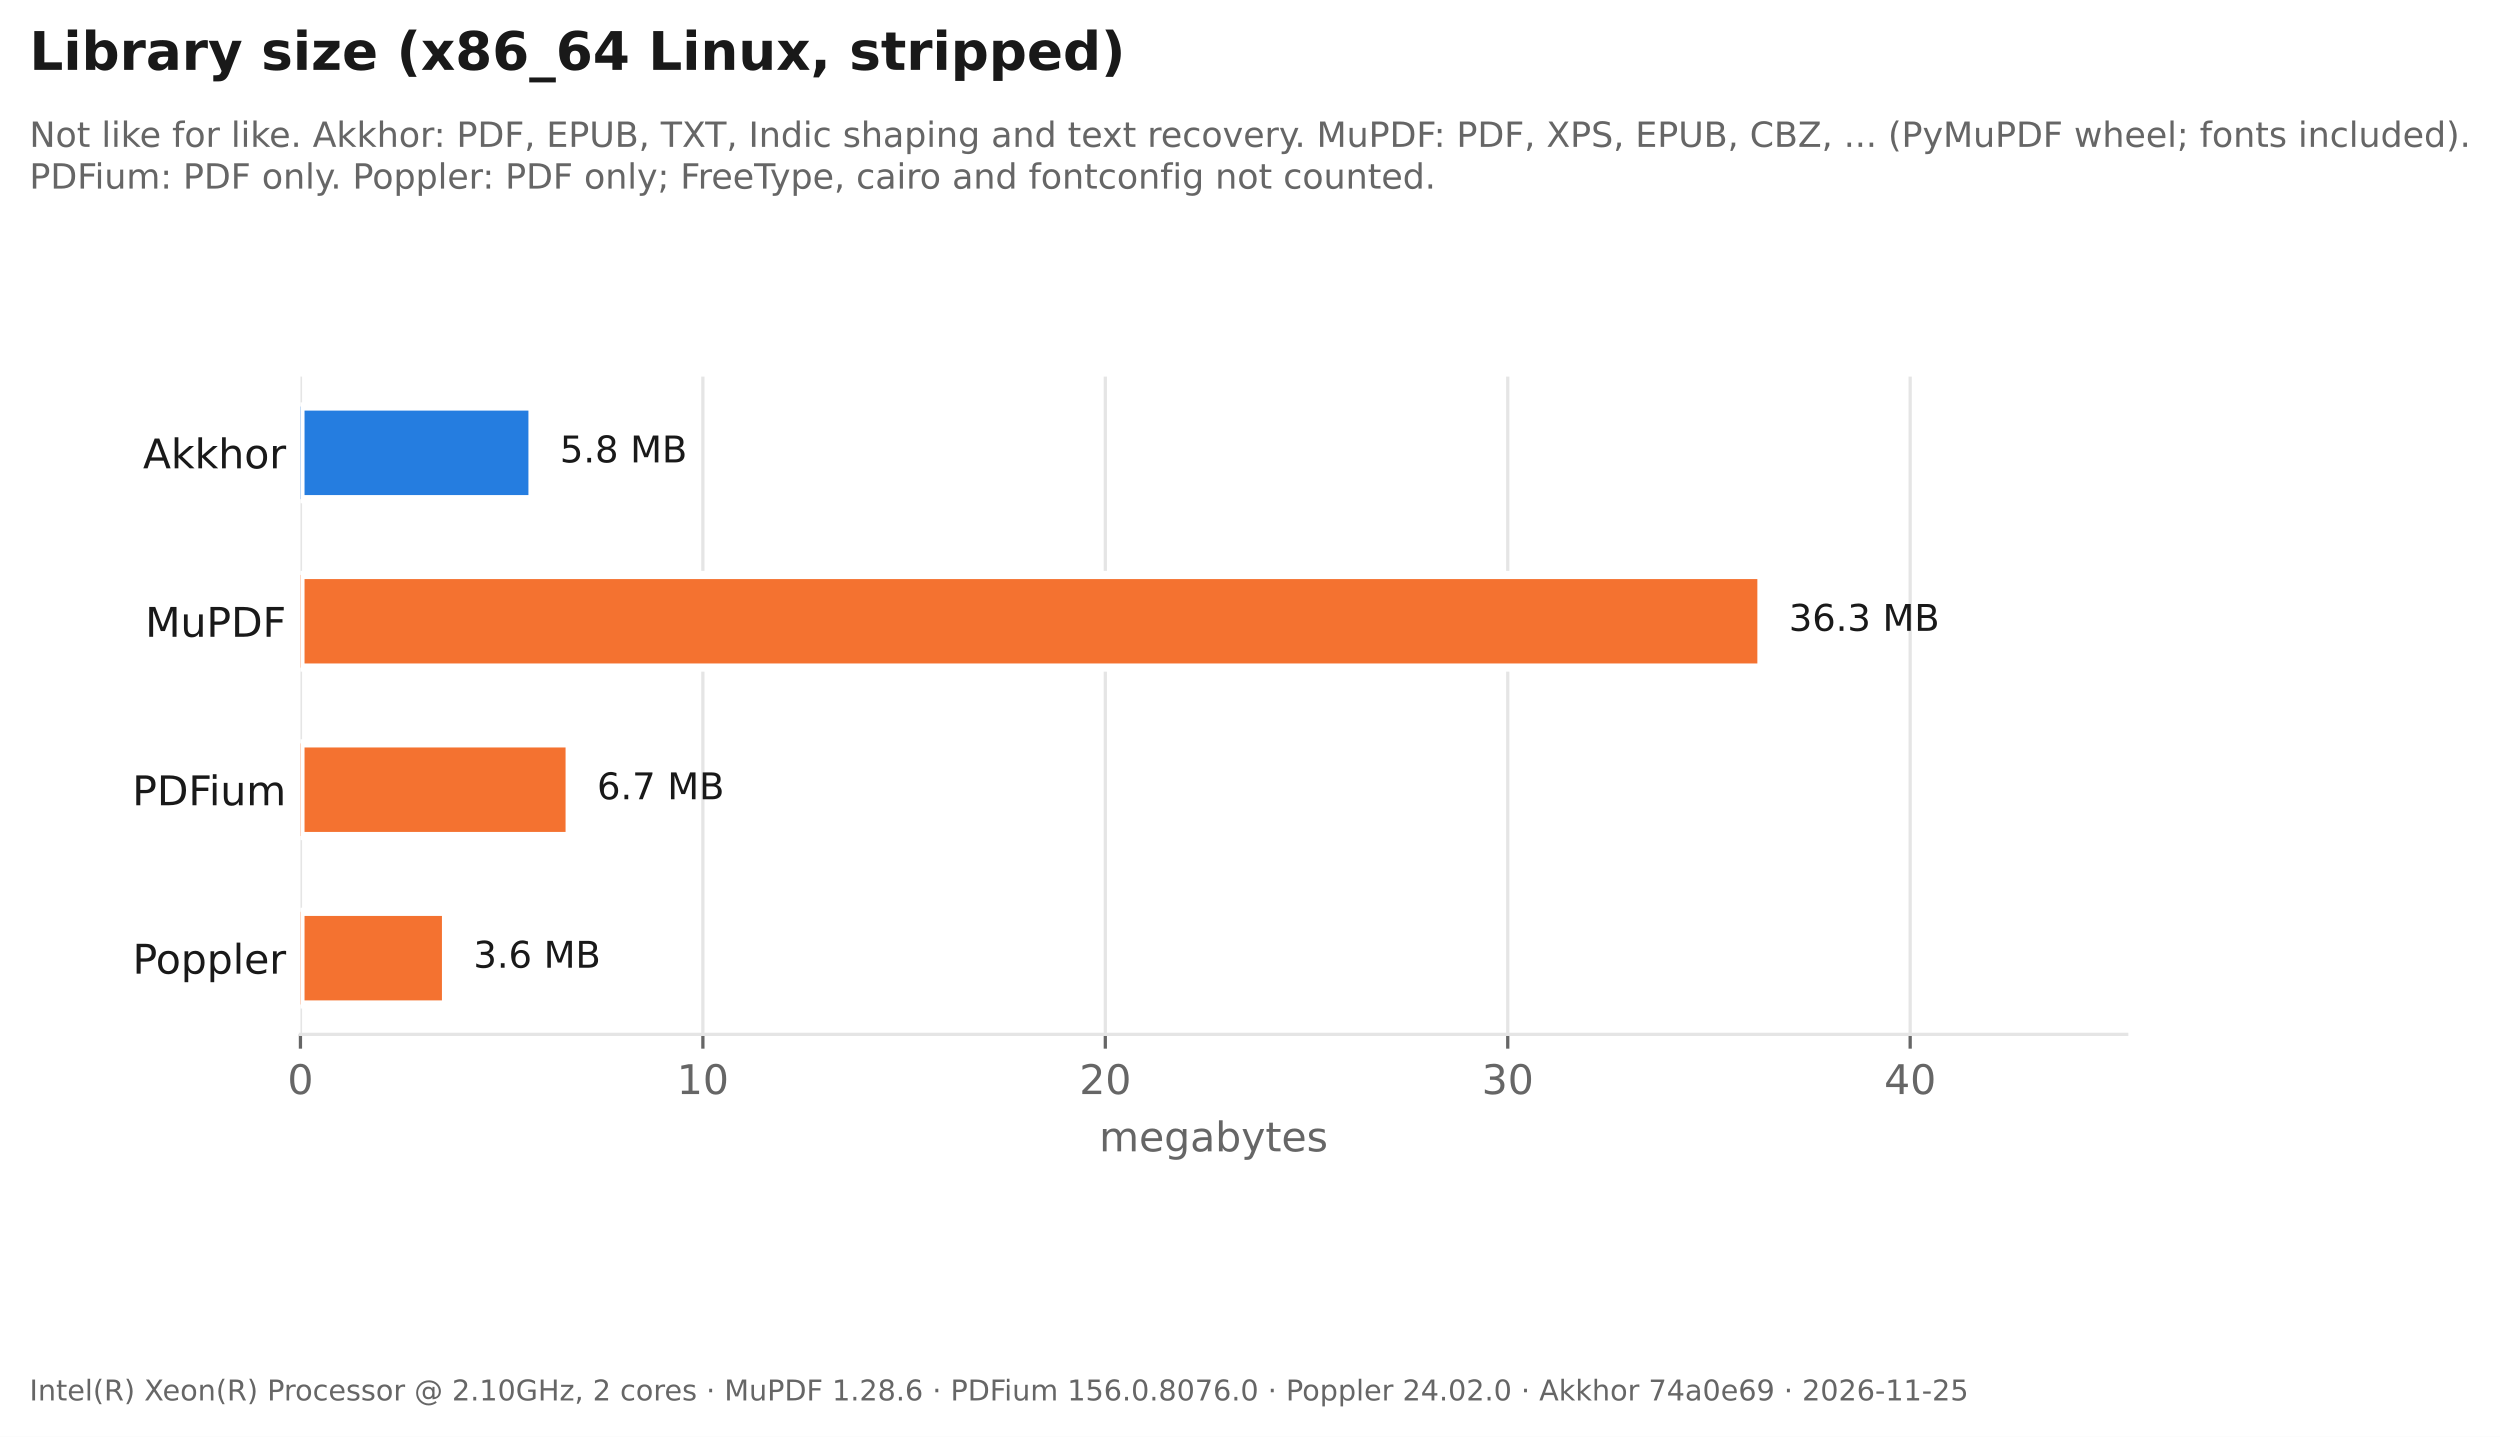
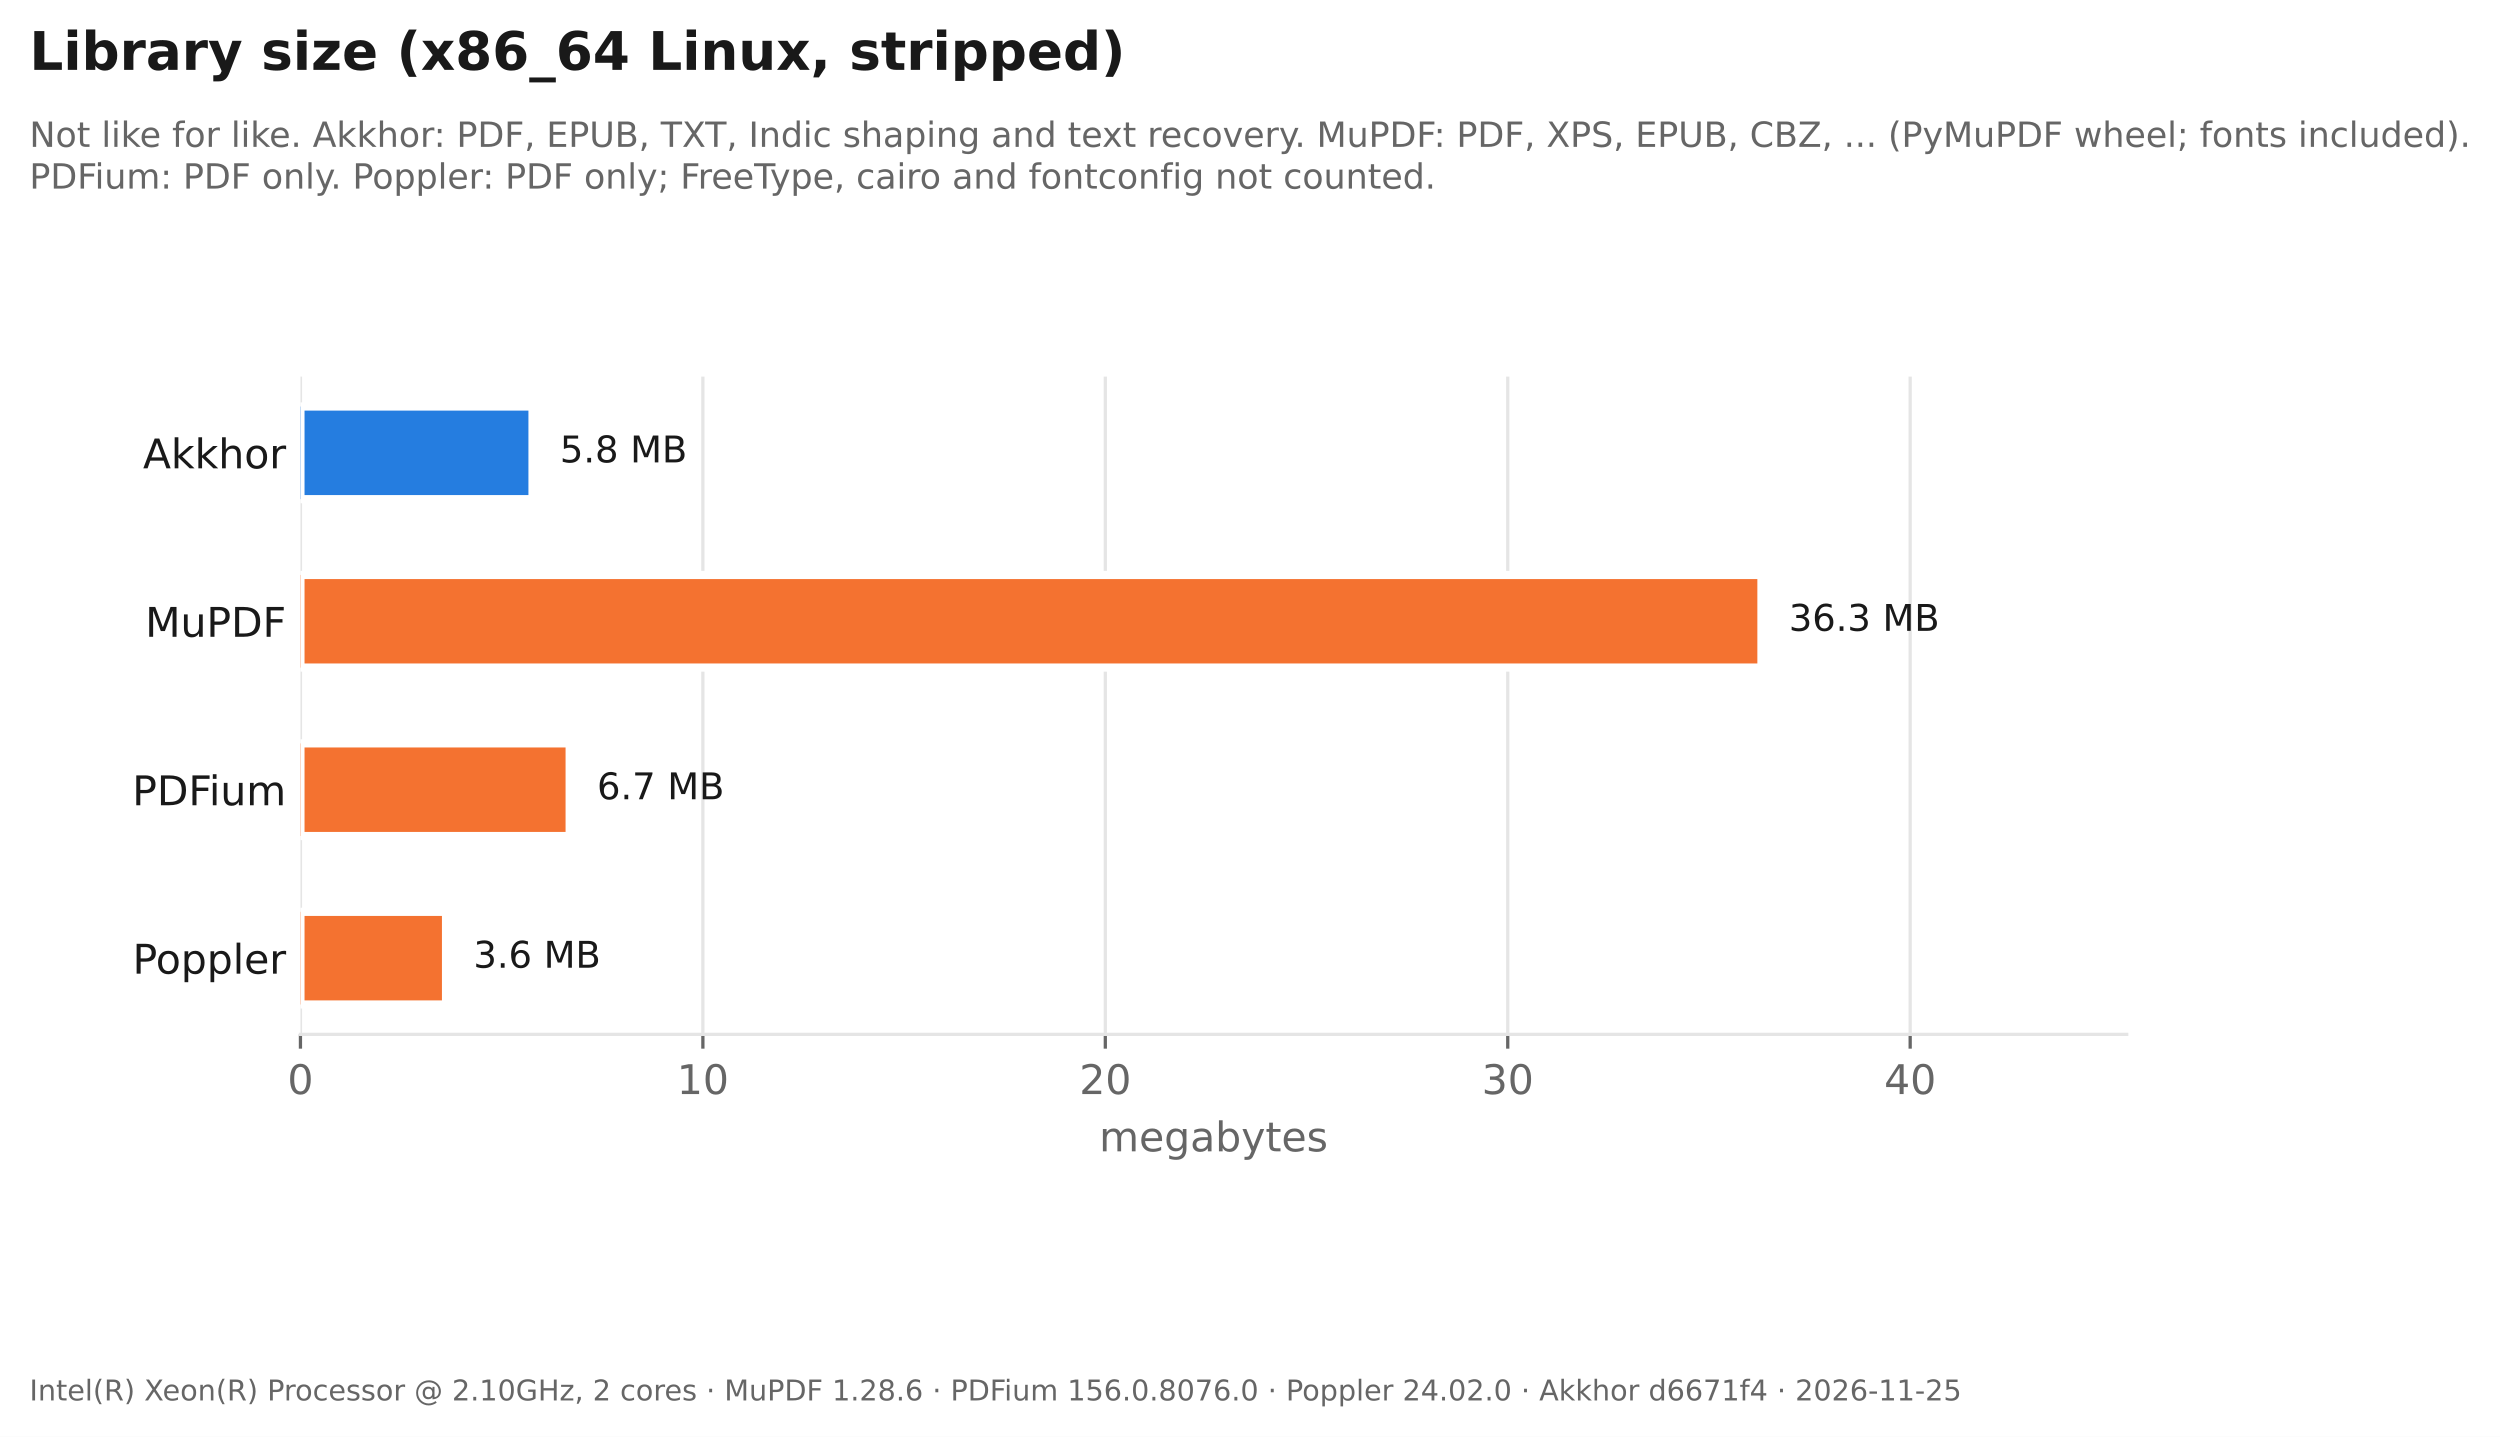
<svg xmlns="http://www.w3.org/2000/svg" xmlns:xlink="http://www.w3.org/1999/xlink" width="611.089pt" height="351.202pt" viewBox="0 0 611.089 351.202" version="1.1">
  <defs>
    <style type="text/css">*{stroke-linejoin: round; stroke-linecap: butt}</style>
  </defs>
  <g id="figure_1">
    <g id="patch_1">
      <path d="M 0 351.202  L 611.089 351.202  L 611.089 -0  L 0 -0  z " style="fill: #ffffff" />
    </g>
    <g id="axes_1">
      <g id="patch_2">
        <path d="M 73.44 252.833  L 519.84 252.833  L 519.84 92.057  L 73.44 92.057  z " style="fill: #ffffff" />
      </g>
      <g id="matplotlib.axis_1">
        <g id="xtick_1">
          <g id="line2d_1">
-             <path d="M 73.44 252.833  L 73.44 92.057  " clip-path="url(#p282c7e7a60)" style="fill: none; stroke: #e5e5e5; stroke-width: 0.8; stroke-linecap: square" />
+             <path d="M 73.44 252.833  L 73.44 92.057  " clip-path="url(#pcc310a92dd)" style="fill: none; stroke: #e5e5e5; stroke-width: 0.8; stroke-linecap: square" />
          </g>
          <g id="line2d_2">
            <defs>
-               <path id="m5e718cc7c9" d="M 0 0  L 0 3.5  " style="stroke: #666666; stroke-width: 0.8" />
+               <path id="mcca486edf7" d="M 0 0  L 0 3.5  " style="stroke: #666666; stroke-width: 0.8" />
            </defs>
            <g>
-               <use xlink:href="#m5e718cc7c9" x="73.44" y="252.833" style="fill: #666666; stroke: #666666; stroke-width: 0.8" />
+               <use xlink:href="#mcca486edf7" x="73.44" y="252.833" style="fill: #666666; stroke: #666666; stroke-width: 0.8" />
            </g>
          </g>
          <g id="text_1">
            <text style="font-size: 10px; font-family: 'DejaVu Sans'; text-anchor: middle; fill: #666666" x="73.44" y="267.431" transform="rotate(-0 73.44 267.4307)">0</text>
          </g>
        </g>
        <g id="xtick_2">
          <g id="line2d_3">
-             <path d="M 171.809 252.833  L 171.809 92.057  " clip-path="url(#p282c7e7a60)" style="fill: none; stroke: #e5e5e5; stroke-width: 0.8; stroke-linecap: square" />
+             <path d="M 171.809 252.833  L 171.809 92.057  " clip-path="url(#pcc310a92dd)" style="fill: none; stroke: #e5e5e5; stroke-width: 0.8; stroke-linecap: square" />
          </g>
          <g id="line2d_4">
            <g>
-               <use xlink:href="#m5e718cc7c9" x="171.809" y="252.833" style="fill: #666666; stroke: #666666; stroke-width: 0.8" />
+               <use xlink:href="#mcca486edf7" x="171.809" y="252.833" style="fill: #666666; stroke: #666666; stroke-width: 0.8" />
            </g>
          </g>
          <g id="text_2">
            <text style="font-size: 10px; font-family: 'DejaVu Sans'; text-anchor: middle; fill: #666666" x="171.809" y="267.431" transform="rotate(-0 171.8088 267.4307)">10</text>
          </g>
        </g>
        <g id="xtick_3">
          <g id="line2d_5">
-             <path d="M 270.178 252.833  L 270.178 92.057  " clip-path="url(#p282c7e7a60)" style="fill: none; stroke: #e5e5e5; stroke-width: 0.8; stroke-linecap: square" />
+             <path d="M 270.178 252.833  L 270.178 92.057  " clip-path="url(#pcc310a92dd)" style="fill: none; stroke: #e5e5e5; stroke-width: 0.8; stroke-linecap: square" />
          </g>
          <g id="line2d_6">
            <g>
-               <use xlink:href="#m5e718cc7c9" x="270.178" y="252.833" style="fill: #666666; stroke: #666666; stroke-width: 0.8" />
+               <use xlink:href="#mcca486edf7" x="270.178" y="252.833" style="fill: #666666; stroke: #666666; stroke-width: 0.8" />
            </g>
          </g>
          <g id="text_3">
            <text style="font-size: 10px; font-family: 'DejaVu Sans'; text-anchor: middle; fill: #666666" x="270.178" y="267.431" transform="rotate(-0 270.1776 267.4307)">20</text>
          </g>
        </g>
        <g id="xtick_4">
          <g id="line2d_7">
-             <path d="M 368.546 252.833  L 368.546 92.057  " clip-path="url(#p282c7e7a60)" style="fill: none; stroke: #e5e5e5; stroke-width: 0.8; stroke-linecap: square" />
+             <path d="M 368.546 252.833  L 368.546 92.057  " clip-path="url(#pcc310a92dd)" style="fill: none; stroke: #e5e5e5; stroke-width: 0.8; stroke-linecap: square" />
          </g>
          <g id="line2d_8">
            <g>
-               <use xlink:href="#m5e718cc7c9" x="368.546" y="252.833" style="fill: #666666; stroke: #666666; stroke-width: 0.8" />
+               <use xlink:href="#mcca486edf7" x="368.546" y="252.833" style="fill: #666666; stroke: #666666; stroke-width: 0.8" />
            </g>
          </g>
          <g id="text_4">
            <text style="font-size: 10px; font-family: 'DejaVu Sans'; text-anchor: middle; fill: #666666" x="368.546" y="267.431" transform="rotate(-0 368.5464 267.4307)">30</text>
          </g>
        </g>
        <g id="xtick_5">
          <g id="line2d_9">
-             <path d="M 466.915 252.833  L 466.915 92.057  " clip-path="url(#p282c7e7a60)" style="fill: none; stroke: #e5e5e5; stroke-width: 0.8; stroke-linecap: square" />
+             <path d="M 466.915 252.833  L 466.915 92.057  " clip-path="url(#pcc310a92dd)" style="fill: none; stroke: #e5e5e5; stroke-width: 0.8; stroke-linecap: square" />
          </g>
          <g id="line2d_10">
            <g>
-               <use xlink:href="#m5e718cc7c9" x="466.915" y="252.833" style="fill: #666666; stroke: #666666; stroke-width: 0.8" />
+               <use xlink:href="#mcca486edf7" x="466.915" y="252.833" style="fill: #666666; stroke: #666666; stroke-width: 0.8" />
            </g>
          </g>
          <g id="text_5">
            <text style="font-size: 10px; font-family: 'DejaVu Sans'; text-anchor: middle; fill: #666666" x="466.915" y="267.431" transform="rotate(-0 466.9152 267.4307)">40</text>
          </g>
        </g>
        <g id="text_6">
          <text style="font-size: 10px; font-family: 'DejaVu Sans'; text-anchor: middle; fill: #666666" x="296.64" y="281.431" transform="rotate(-0 296.64 281.4315)">megabytes</text>
        </g>
      </g>
      <g id="matplotlib.axis_2">
        <g id="ytick_1">
          <g id="line2d_11" />
          <g id="text_7">
            <text style="font-size: 10px; font-family: 'DejaVu Sans'; text-anchor: end; fill: #191919" x="69.94" y="114.486" transform="rotate(-0 69.94 114.4865)">Akkhor</text>
          </g>
        </g>
        <g id="ytick_2">
          <g id="line2d_12" />
          <g id="text_8">
            <text style="font-size: 10px; font-family: 'DejaVu Sans'; text-anchor: end; fill: #191919" x="69.94" y="155.658" transform="rotate(-0 69.94 155.6579)">MuPDF</text>
          </g>
        </g>
        <g id="ytick_3">
          <g id="line2d_13" />
          <g id="text_9">
            <text style="font-size: 10px; font-family: 'DejaVu Sans'; text-anchor: end; fill: #191919" x="69.94" y="196.83" transform="rotate(-0 69.94 196.8302)">PDFium</text>
          </g>
        </g>
        <g id="ytick_4">
          <g id="line2d_14" />
          <g id="text_10">
            <text style="font-size: 10px; font-family: 'DejaVu Sans'; text-anchor: end; fill: #191919" x="69.94" y="238.002" transform="rotate(-0 69.94 238.002)">Poppler</text>
          </g>
        </g>
      </g>
      <g id="patch_3">
-         <path d="M 73.44 122.01  L 130.166 122.01  L 130.166 99.365  L 73.44 99.365  z " clip-path="url(#p282c7e7a60)" style="fill: #257de0; stroke: #ffffff; stroke-width: 2; stroke-linejoin: miter" />
+         <path d="M 73.44 122.01  L 130.166 122.01  L 130.166 99.365  L 73.44 99.365  z " clip-path="url(#pcc310a92dd)" style="fill: #257de0; stroke: #ffffff; stroke-width: 2; stroke-linejoin: miter" />
      </g>
      <g id="patch_4">
-         <path d="M 73.44 163.181  L 430.56 163.181  L 430.56 140.537  L 73.44 140.537  z " clip-path="url(#p282c7e7a60)" style="fill: #f47230; stroke: #ffffff; stroke-width: 2; stroke-linejoin: miter" />
+         <path d="M 73.44 163.181  L 430.56 163.181  L 430.56 140.537  L 73.44 140.537  z " clip-path="url(#pcc310a92dd)" style="fill: #f47230; stroke: #ffffff; stroke-width: 2; stroke-linejoin: miter" />
      </g>
      <g id="patch_5">
-         <path d="M 73.44 204.353  L 139.244 204.353  L 139.244 181.709  L 73.44 181.709  z " clip-path="url(#p282c7e7a60)" style="fill: #f47230; stroke: #ffffff; stroke-width: 2; stroke-linejoin: miter" />
+         <path d="M 73.44 204.353  L 139.244 204.353  L 139.244 181.709  L 73.44 181.709  z " clip-path="url(#pcc310a92dd)" style="fill: #f47230; stroke: #ffffff; stroke-width: 2; stroke-linejoin: miter" />
      </g>
      <g id="patch_6">
-         <path d="M 73.44 245.525  L 109.027 245.525  L 109.027 222.881  L 73.44 222.881  z " clip-path="url(#p282c7e7a60)" style="fill: #f47230; stroke: #ffffff; stroke-width: 2; stroke-linejoin: miter" />
+         <path d="M 73.44 245.525  L 109.027 245.525  L 109.027 222.881  L 73.44 222.881  z " clip-path="url(#pcc310a92dd)" style="fill: #f47230; stroke: #ffffff; stroke-width: 2; stroke-linejoin: miter" />
      </g>
      <g id="patch_7">
        <path d="M 73.44 252.833  L 519.84 252.833  " style="fill: none; stroke: #e5e5e5; stroke-width: 0.8; stroke-linejoin: miter; stroke-linecap: square" />
      </g>
      <g id="text_11">
        <text style="font-size: 9px; font-family: 'DejaVu Sans'; text-anchor: start; fill: #191919" x="136.862" y="113.025" transform="rotate(-0 136.8622 113.0252)">5.8 MB</text>
      </g>
      <g id="text_12">
        <text style="font-size: 9px; font-family: 'DejaVu Sans'; text-anchor: start; fill: #191919" x="437.256" y="154.197" transform="rotate(-0 437.256 154.197)">36.3 MB</text>
      </g>
      <g id="text_13">
        <text style="font-size: 9px; font-family: 'DejaVu Sans'; text-anchor: start; fill: #191919" x="145.94" y="195.369" transform="rotate(-0 145.9405 195.3688)">6.7 MB</text>
      </g>
      <g id="text_14">
        <text style="font-size: 9px; font-family: 'DejaVu Sans'; text-anchor: start; fill: #191919" x="115.723" y="236.541" transform="rotate(-0 115.723 236.5407)">3.6 MB</text>
      </g>
    </g>
    <g id="text_15">
      <text style="font-weight: 700; font-size: 13px; font-family: 'DejaVu Sans'; text-anchor: start; fill: #191919" x="7.2" y="17.078" transform="rotate(-0 7.2 17.07797)">Library size (x86_64 Linux, stripped)</text>
    </g>
    <g id="text_16">
      <text style="font-size: 8.5px; font-family: 'DejaVu Sans'; fill: #666666" transform="translate(7.2 35.90587)">Not like for like. Akkhor: PDF, EPUB, TXT, Indic shaping and text recovery. MuPDF: PDF, XPS, EPUB, CBZ, ... (PyMuPDF wheel; fonts included).</text>
      <text style="font-size: 8.5px; font-family: 'DejaVu Sans'; fill: #666666" transform="translate(7.2 46.10819)">PDFium: PDF only. Poppler: PDF only; FreeType, cairo and fontconfig not counted.</text>
    </g>
    <g id="text_17">
-       <text style="font-size: 7px; font-family: 'DejaVu Sans'; text-anchor: start; fill: #666666" x="7.2" y="342.32" transform="rotate(-0 7.2 342.3199)">Intel(R) Xeon(R) Processor @ 2.10GHz, 2 cores · MuPDF 1.28.6 · PDFium 156.0.8076.0 · Poppler 24.02.0 · Akkhor 74a0e69 · 2026-11-25</text>
+       <text style="font-size: 7px; font-family: 'DejaVu Sans'; text-anchor: start; fill: #666666" x="7.2" y="342.32" transform="rotate(-0 7.2 342.3199)">Intel(R) Xeon(R) Processor @ 2.10GHz, 2 cores · MuPDF 1.28.6 · PDFium 156.0.8076.0 · Poppler 24.02.0 · Akkhor d6671f4 · 2026-11-25</text>
    </g>
  </g>
  <defs>
-     <clipPath id="p282c7e7a60">
+     <clipPath id="pcc310a92dd">
      <rect x="73.44" y="92.057" width="446.4" height="160.776" />
    </clipPath>
  </defs>
</svg>
